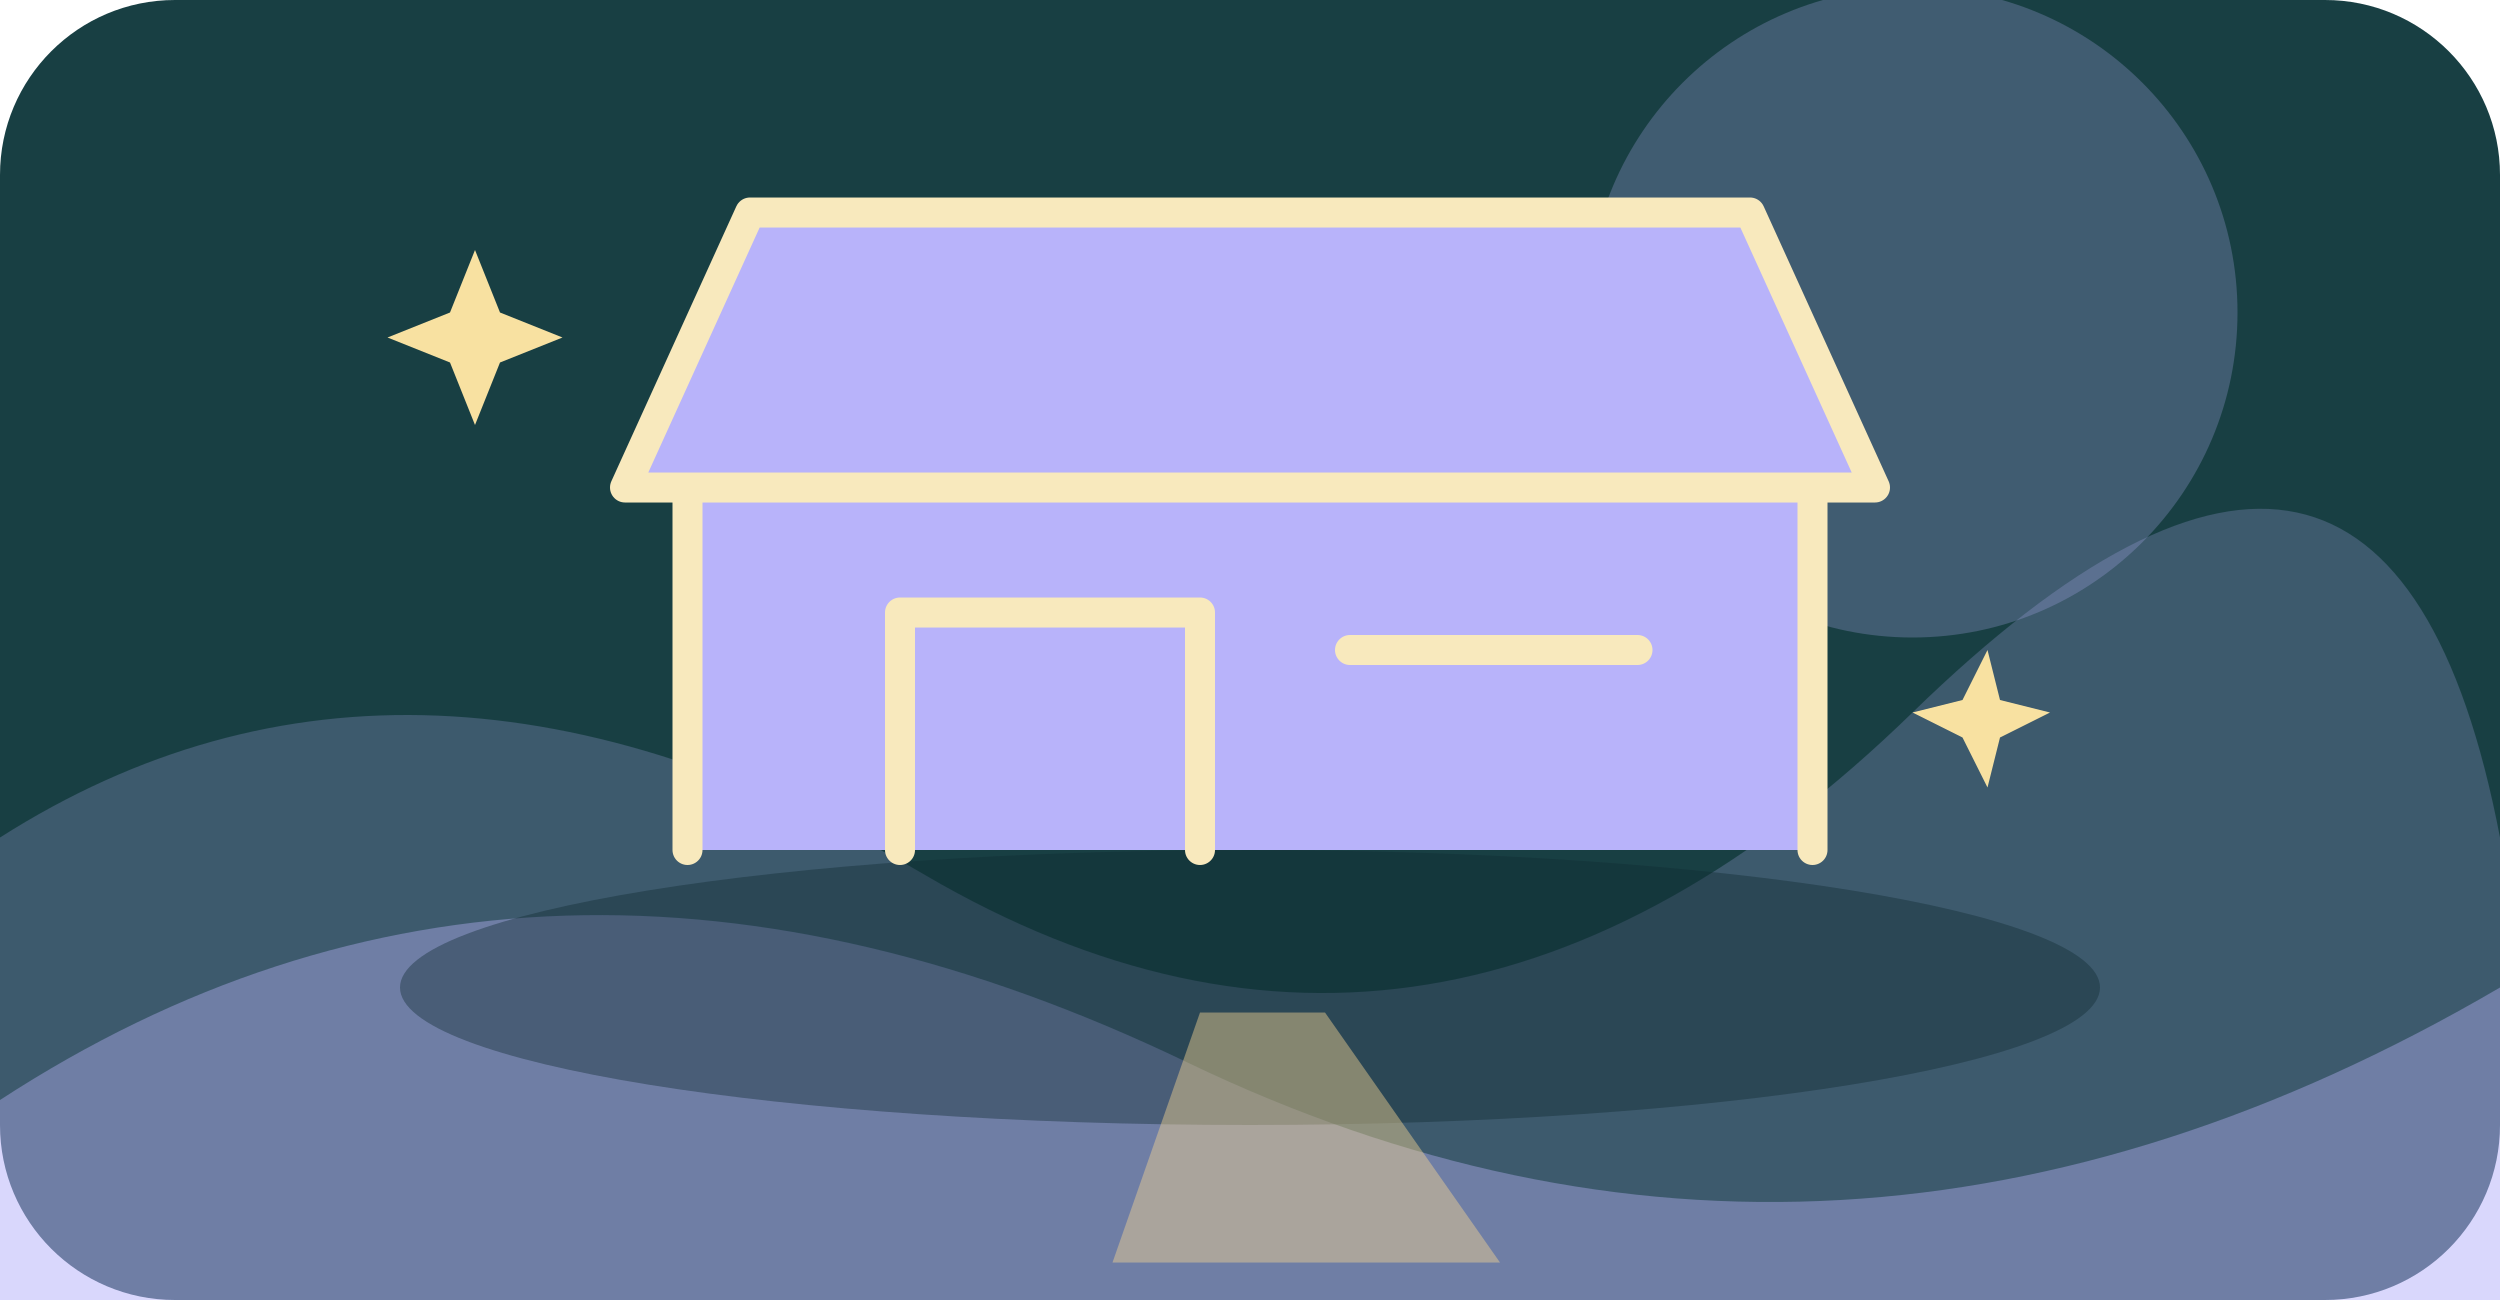
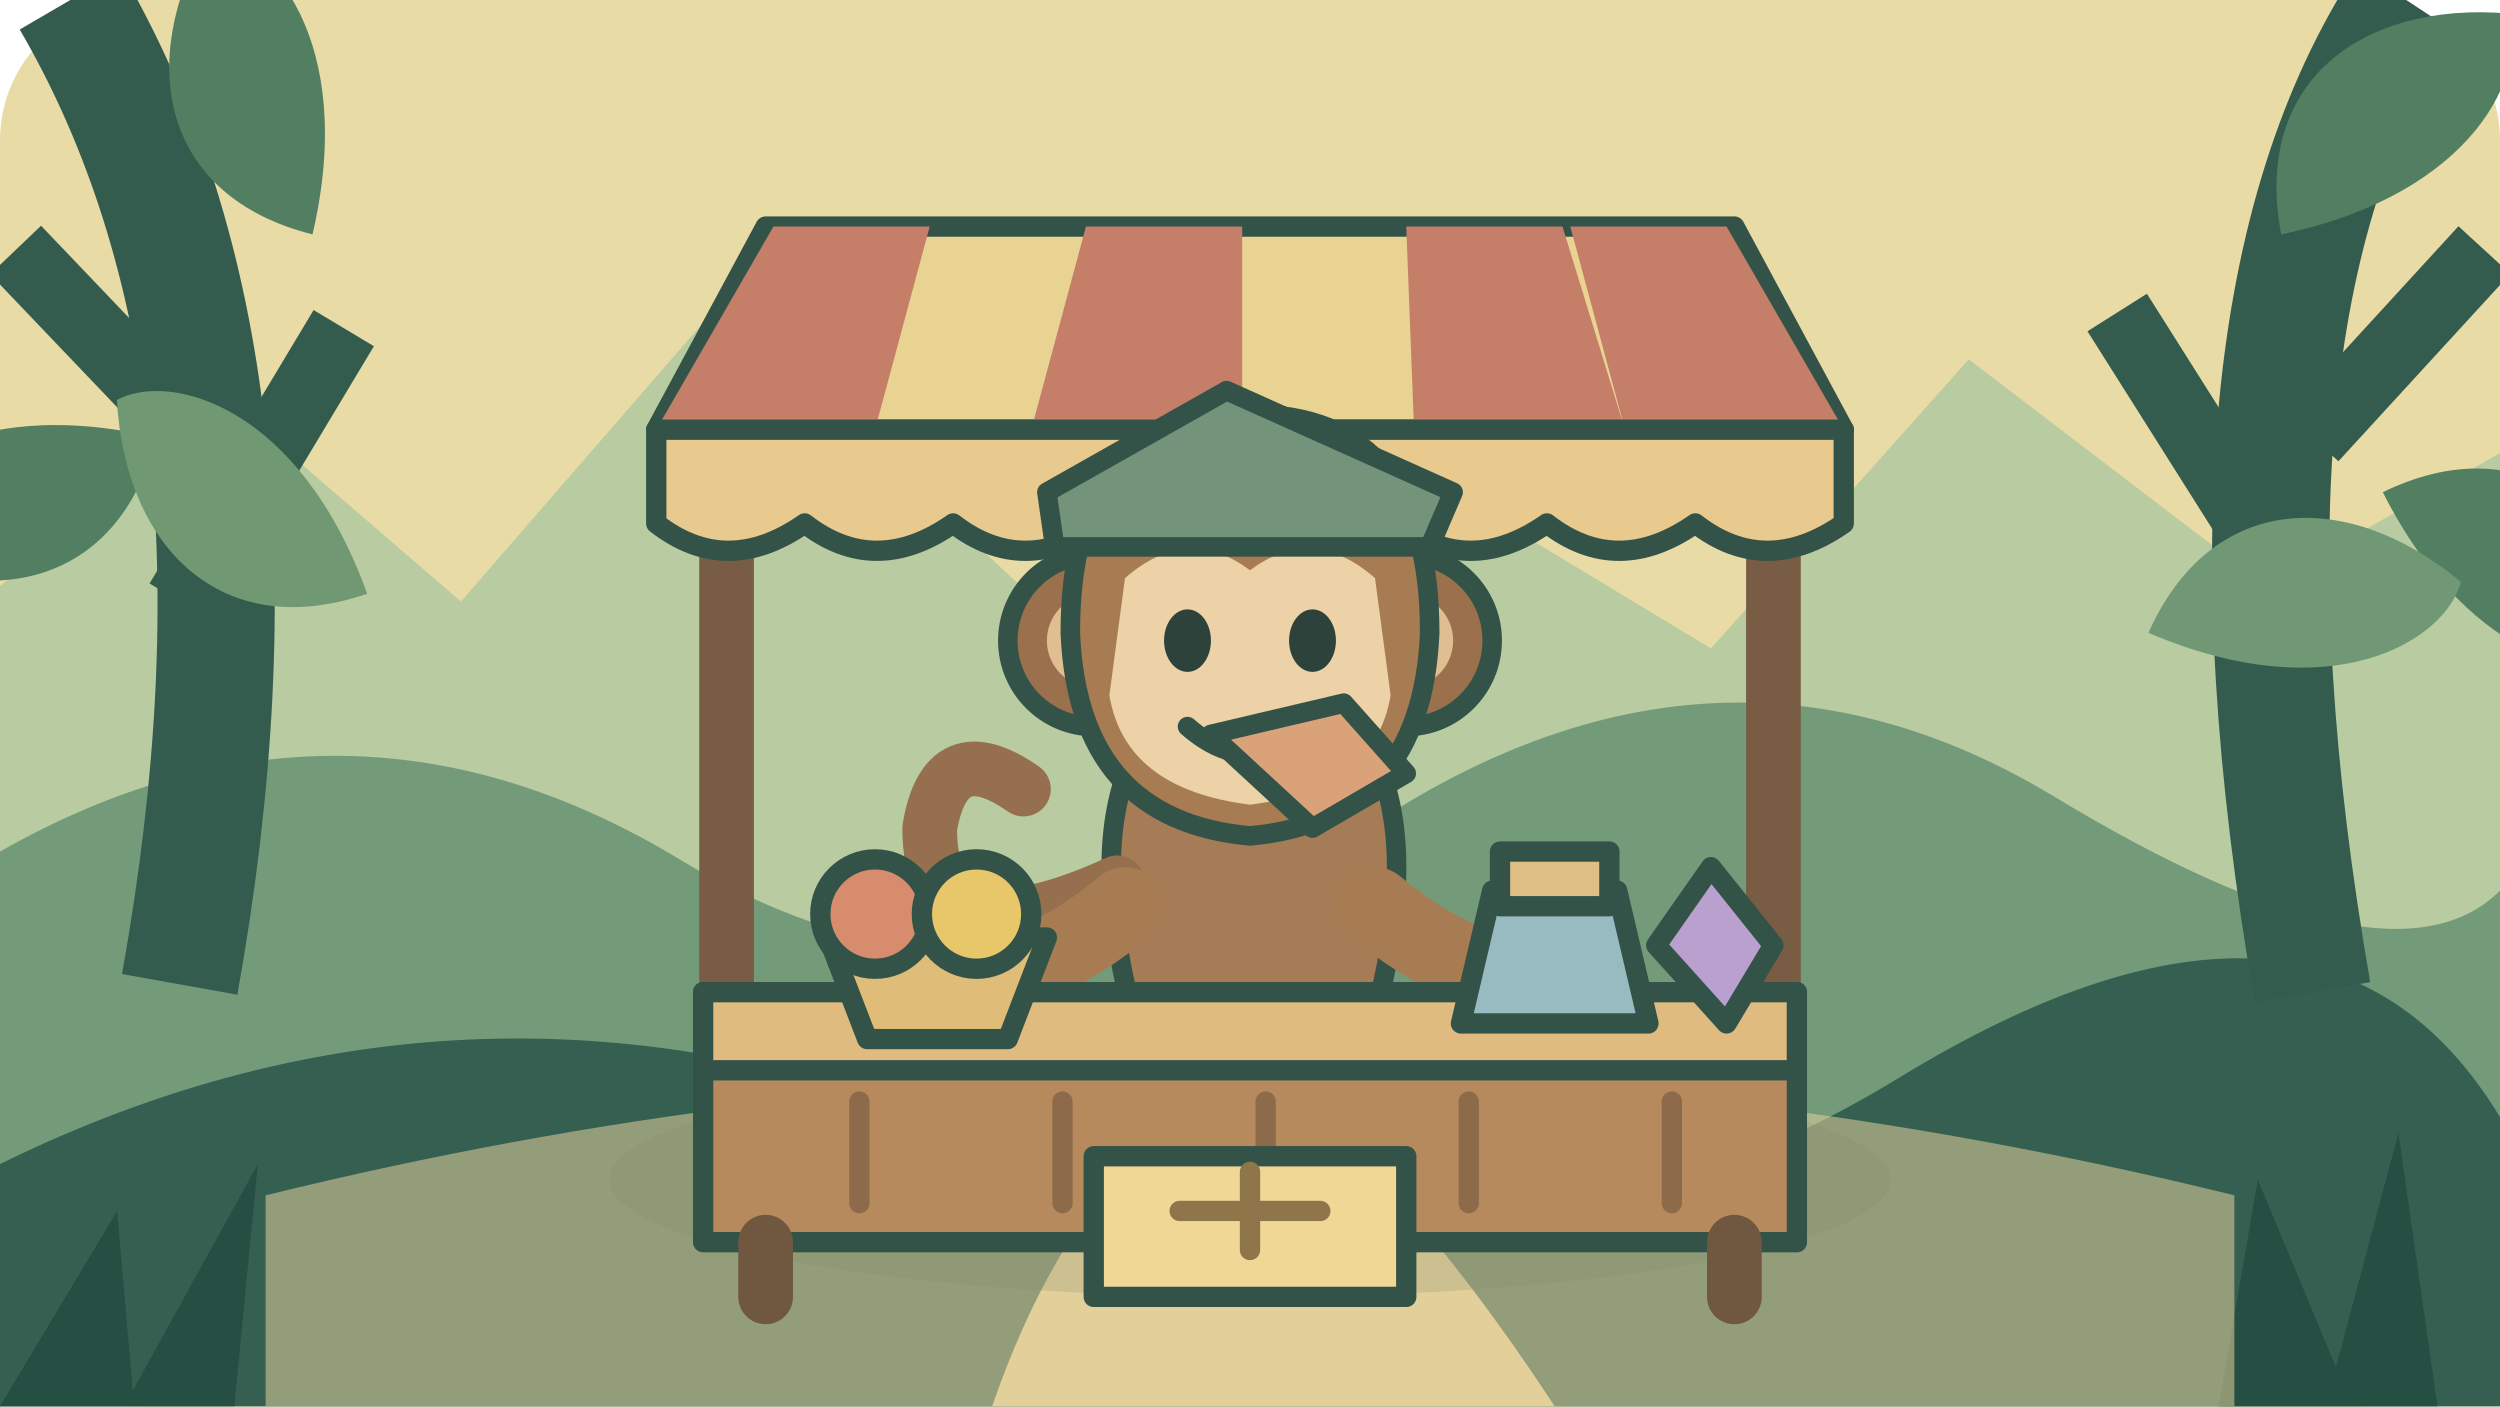
- <svg xmlns="http://www.w3.org/2000/svg" viewBox="0 0 200 104" role="img" aria-label="Thunder Wandering Merchant illustration">
-   <rect width="200" height="104" rx="14" fill="#183f43" />
-   <circle cx="153" cy="25" r="26" fill="#b8b3fa" opacity=".25" />
-   <path d="M0 67Q33 46 74 70T153 57T200 67V104H0Z" fill="#b8b3fa" opacity=".23" />
-   <path d="M0 88Q43 60 95 85T200 79V104H0Z" fill="#b8b3fa" opacity=".4" />
-   <ellipse cx="100" cy="79" rx="68" ry="11" fill="#102a32" opacity=".4" />
-   <path d="M55 68V39h90v29M50 39l10-22h80l10 22ZM72 68V49h24v19m12-16h23" fill="#b8b3fa" stroke="#f8e9bd" stroke-width="2.4" stroke-linejoin="round" stroke-linecap="round" />
-   <path d="m38 20 2 5 5 2-5 2-2 5-2-5-5-2 5-2Zm121 32 1 4 4 1-4 2-1 4-2-4-4-2 4-1Z" fill="#f8e1a1" />
-   <path d="M89 101 96 81h10l14 20" fill="#f2d291" opacity=".45" />
+ <svg xmlns="http://www.w3.org/2000/svg" class="opportunity-art opportunity-art-merchant" viewBox="0 0 320 180" role="img" aria-label="Thunder Wandering Merchant" data-opportunity-art="merchant" data-direction="east" data-ready="false">
+   <rect width="320" height="180" rx="18" fill="#e8dba5" />
+   <path d="M0 75 30 52l29 25 33-38 44 41 35-26 48 29 33-37 38 29 30-17v122H0Z" fill="#b9cba1" />
+   <path d="M0 109Q44 84 87 110T175 106T263 102T320 114V180H0Z" fill="#739b79" />
+   <path d="M0 149Q61 119 125 145T243 138T320 143V180H0Z" fill="#355f50" />
+   <path d="M127 180Q138 148 160 137q18 11 39 43Z" fill="#e5cf9a" />
+   <path d="M9 0q28 48 14 126M308 0q-27 41-12 127" fill="none" stroke="#335c4e" stroke-width="15" />
+   <path d="M23 54 2 32m21 45L44 42M296 56l22-24m-23 46-24-38" fill="none" stroke="#335c4e" stroke-width="9" />
+   <path transform="translate(40 30) rotate(55)" d="M0 0C-17-19-34-17-39-11C-31 6-15 13 0 0Z" fill="#527e61" />
+   <path transform="translate(20 56) rotate(-35)" d="M0 0C-17-19-34-17-39-11C-31 6-15 13 0 0Z" fill="#527e61" />
+   <path transform="translate(47 76) rotate(22)" d="M0 0C-17-19-34-17-39-11C-31 6-15 13 0 0Z" fill="#6f9873" />
+   <path transform="translate(292 30) rotate(120)" d="M0 0C-17-19-34-17-39-11C-31 6-15 13 0 0Z" fill="#527e61" />
+   <path transform="translate(305 63) rotate(195)" d="M0 0C-17-19-34-17-39-11C-31 6-15 13 0 0Z" fill="#527e61" />
+   <path transform="translate(275 81) rotate(155)" d="M0 0C-17-19-34-17-39-11C-31 6-15 13 0 0Z" fill="#709875" />
+   <path d="m0 180 15-25 2 23 16-29-3 31m254 0 5-29 10 24 8-30 5 35" fill="#254f43" />
+   <ellipse cx="160" cy="151" rx="82" ry="15" fill="#173f37" opacity=".24" />
+   <path d="M34 153q126-31 252 0v27H34Z" fill="#e0cf9a" opacity=".55" />
+   <g transform="translate(160 102) scale(1)">
+     <g stroke="#345348" stroke-width="2.6" stroke-linejoin="round" stroke-linecap="round">
+       <path d="M-67-47v96m134-96v96" stroke="#785c43" stroke-width="7" />
+       <path d="M-76-47h152l-14-26H-62Z" fill="#e9d393" />
+       <path d="M-61-73h20l-7 26h-28m55-26h20v26h-27m48-26h20l8 26H21m20-26h20l15 26H48" fill="#c57f69" stroke="none" />
+       <path d="M-76-47h152v12q-10 7-19 0-10 7-19 0-10 7-19 0-10 7-19 0-10 7-19 0-10 7-19 0-10 7-19 0-10 7-19 0Z" fill="#e8c98e" />
+       <g stroke="#345348" stroke-width="2.5" stroke-linejoin="round">
+         <path d="M-15 28q-6-23 1-35h29q7 12 1 35Z" fill="#a67c56" />
+         <path d="M-17 11q-24 11-24-7 2-12 12-5" fill="none" stroke="#96704e" stroke-width="7" />
+         <circle cx="-20" cy="-20" r="11" fill="#9b704d" />
+         <circle cx="20" cy="-20" r="11" fill="#9b704d" />
+         <circle cx="-20" cy="-20" r="6" fill="#dfbe91" stroke="none" />
+         <circle cx="20" cy="-20" r="6" fill="#dfbe91" stroke="none" />
+         <path d="M-23-21q0-28 23-28t23 28q-1 24-23 26-22-2-23-26Z" fill="#a77c52" />
+         <path d="M-16-28q8-7 16-1 8-6 16 1l2 15Q16-1 0 1-16-1-18-13Z" fill="#ecd2a6" stroke="none" />
+         <ellipse cx="-8" cy="-20" rx="3" ry="4" fill="#2c423a" stroke="none" />
+         <ellipse cx="8" cy="-20" rx="3" ry="4" fill="#2c423a" stroke="none" />
+         <path d="M-8-9q8 7 16 0" fill="none" />
+         <path d="m-26-39 23-13 29 13-3 7h-48Z" fill="#74937b" />
+         <path d="M-5-8 8 4 20-3 12-12Z" fill="#d9a278" />
+         <path d="M-16 14q-12 10-21 8m53-8q12 10 21 8" fill="none" stroke="#a77c52" stroke-width="10" />
+       </g>
+       <path d="M-70 25H70v32H-70Z" fill="#b68a5d" />
+       <path d="M-70 25H70v10H-70Z" fill="#e0bb7f" />
+       <path d="M-50 39v13m26-13v13m26-13v13m26-13v13m26-13v13" stroke="#8d6b4a" />
+       <path d="M-54 18h28l-5 13h-18Z" fill="#dfbc77" />
+       <circle cx="-48" cy="15" r="7" fill="#d78c6d" />
+       <circle cx="-35" cy="15" r="7" fill="#e7c769" />
+       <path d="M31 12h16l4 17H27Z" fill="#97bbc0" />
+       <path d="M32 7h14v7H32Z" fill="#dfbf83" />
+       <path d="m52 19 7-10 8 10-6 10Z" fill="#b9a0cf" />
+       <path d="M-20 46h40v18h-40Z" fill="#f0d796" />
+       <path d="M-9 53h18m-9-5v10" stroke="#8e754a" />
+       <path d="M-62 57v7m124-7v7" stroke="#70573f" stroke-width="7" />
+     </g>
+   </g>
</svg>
